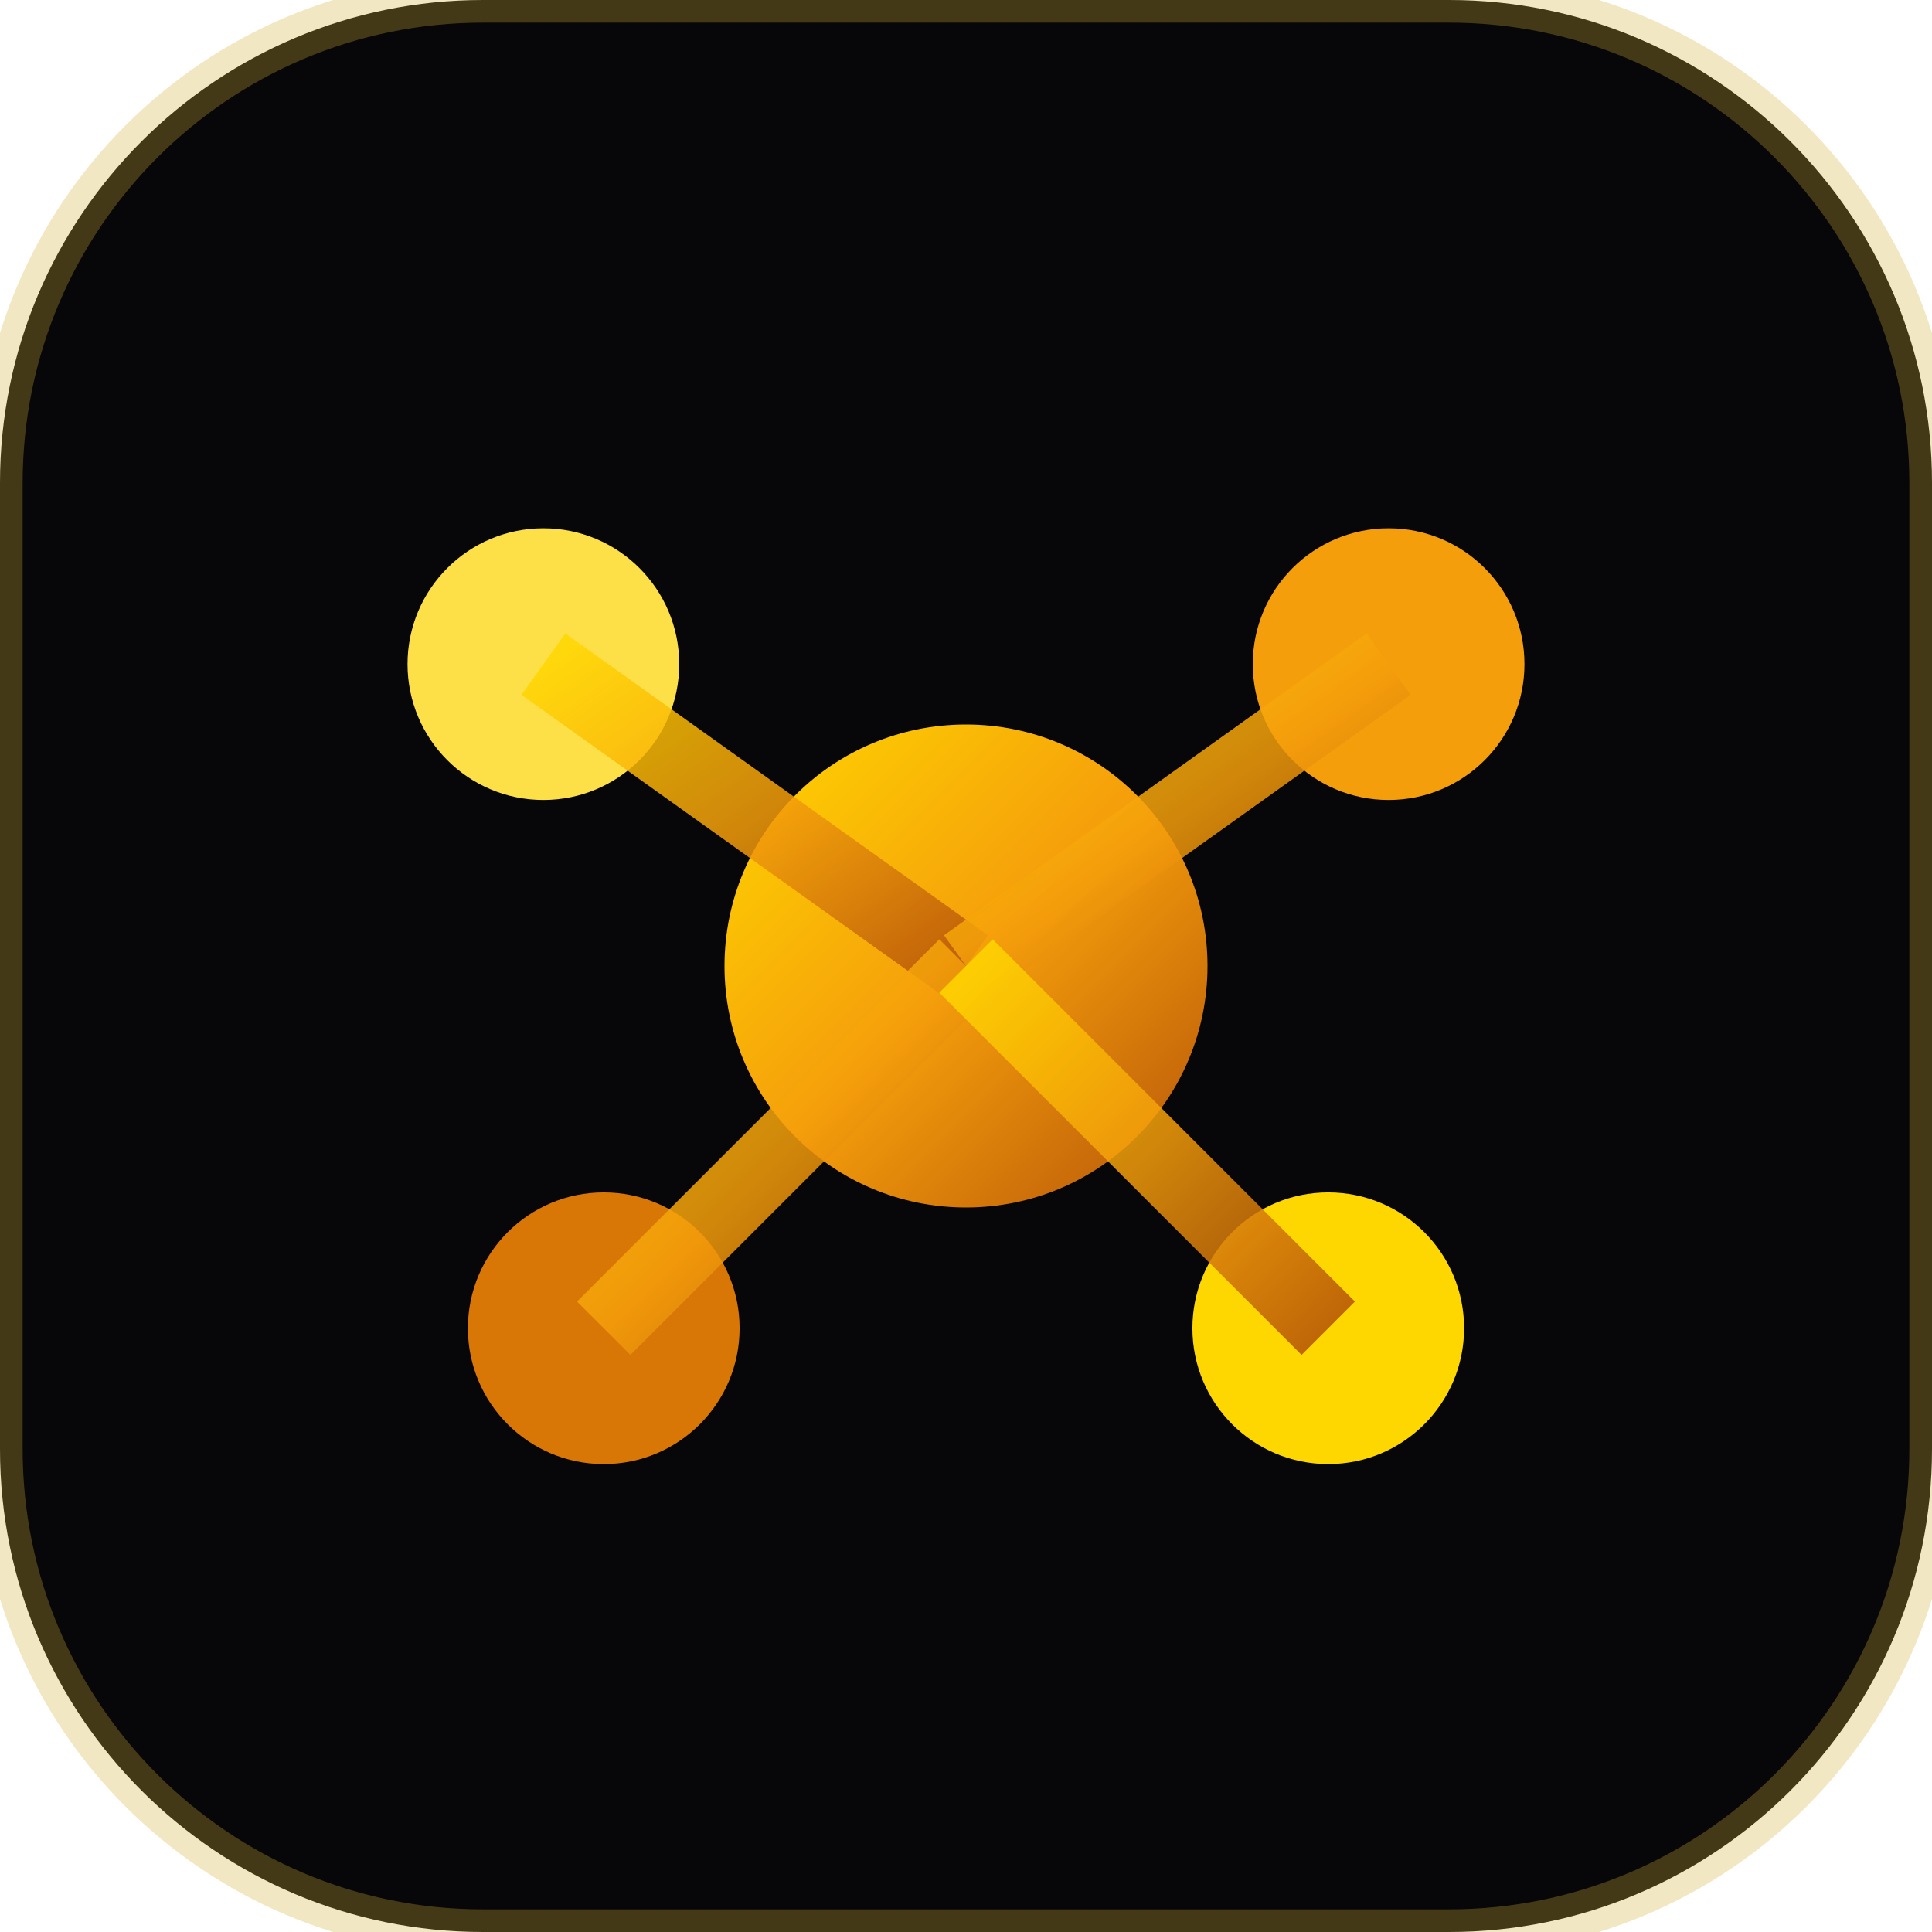
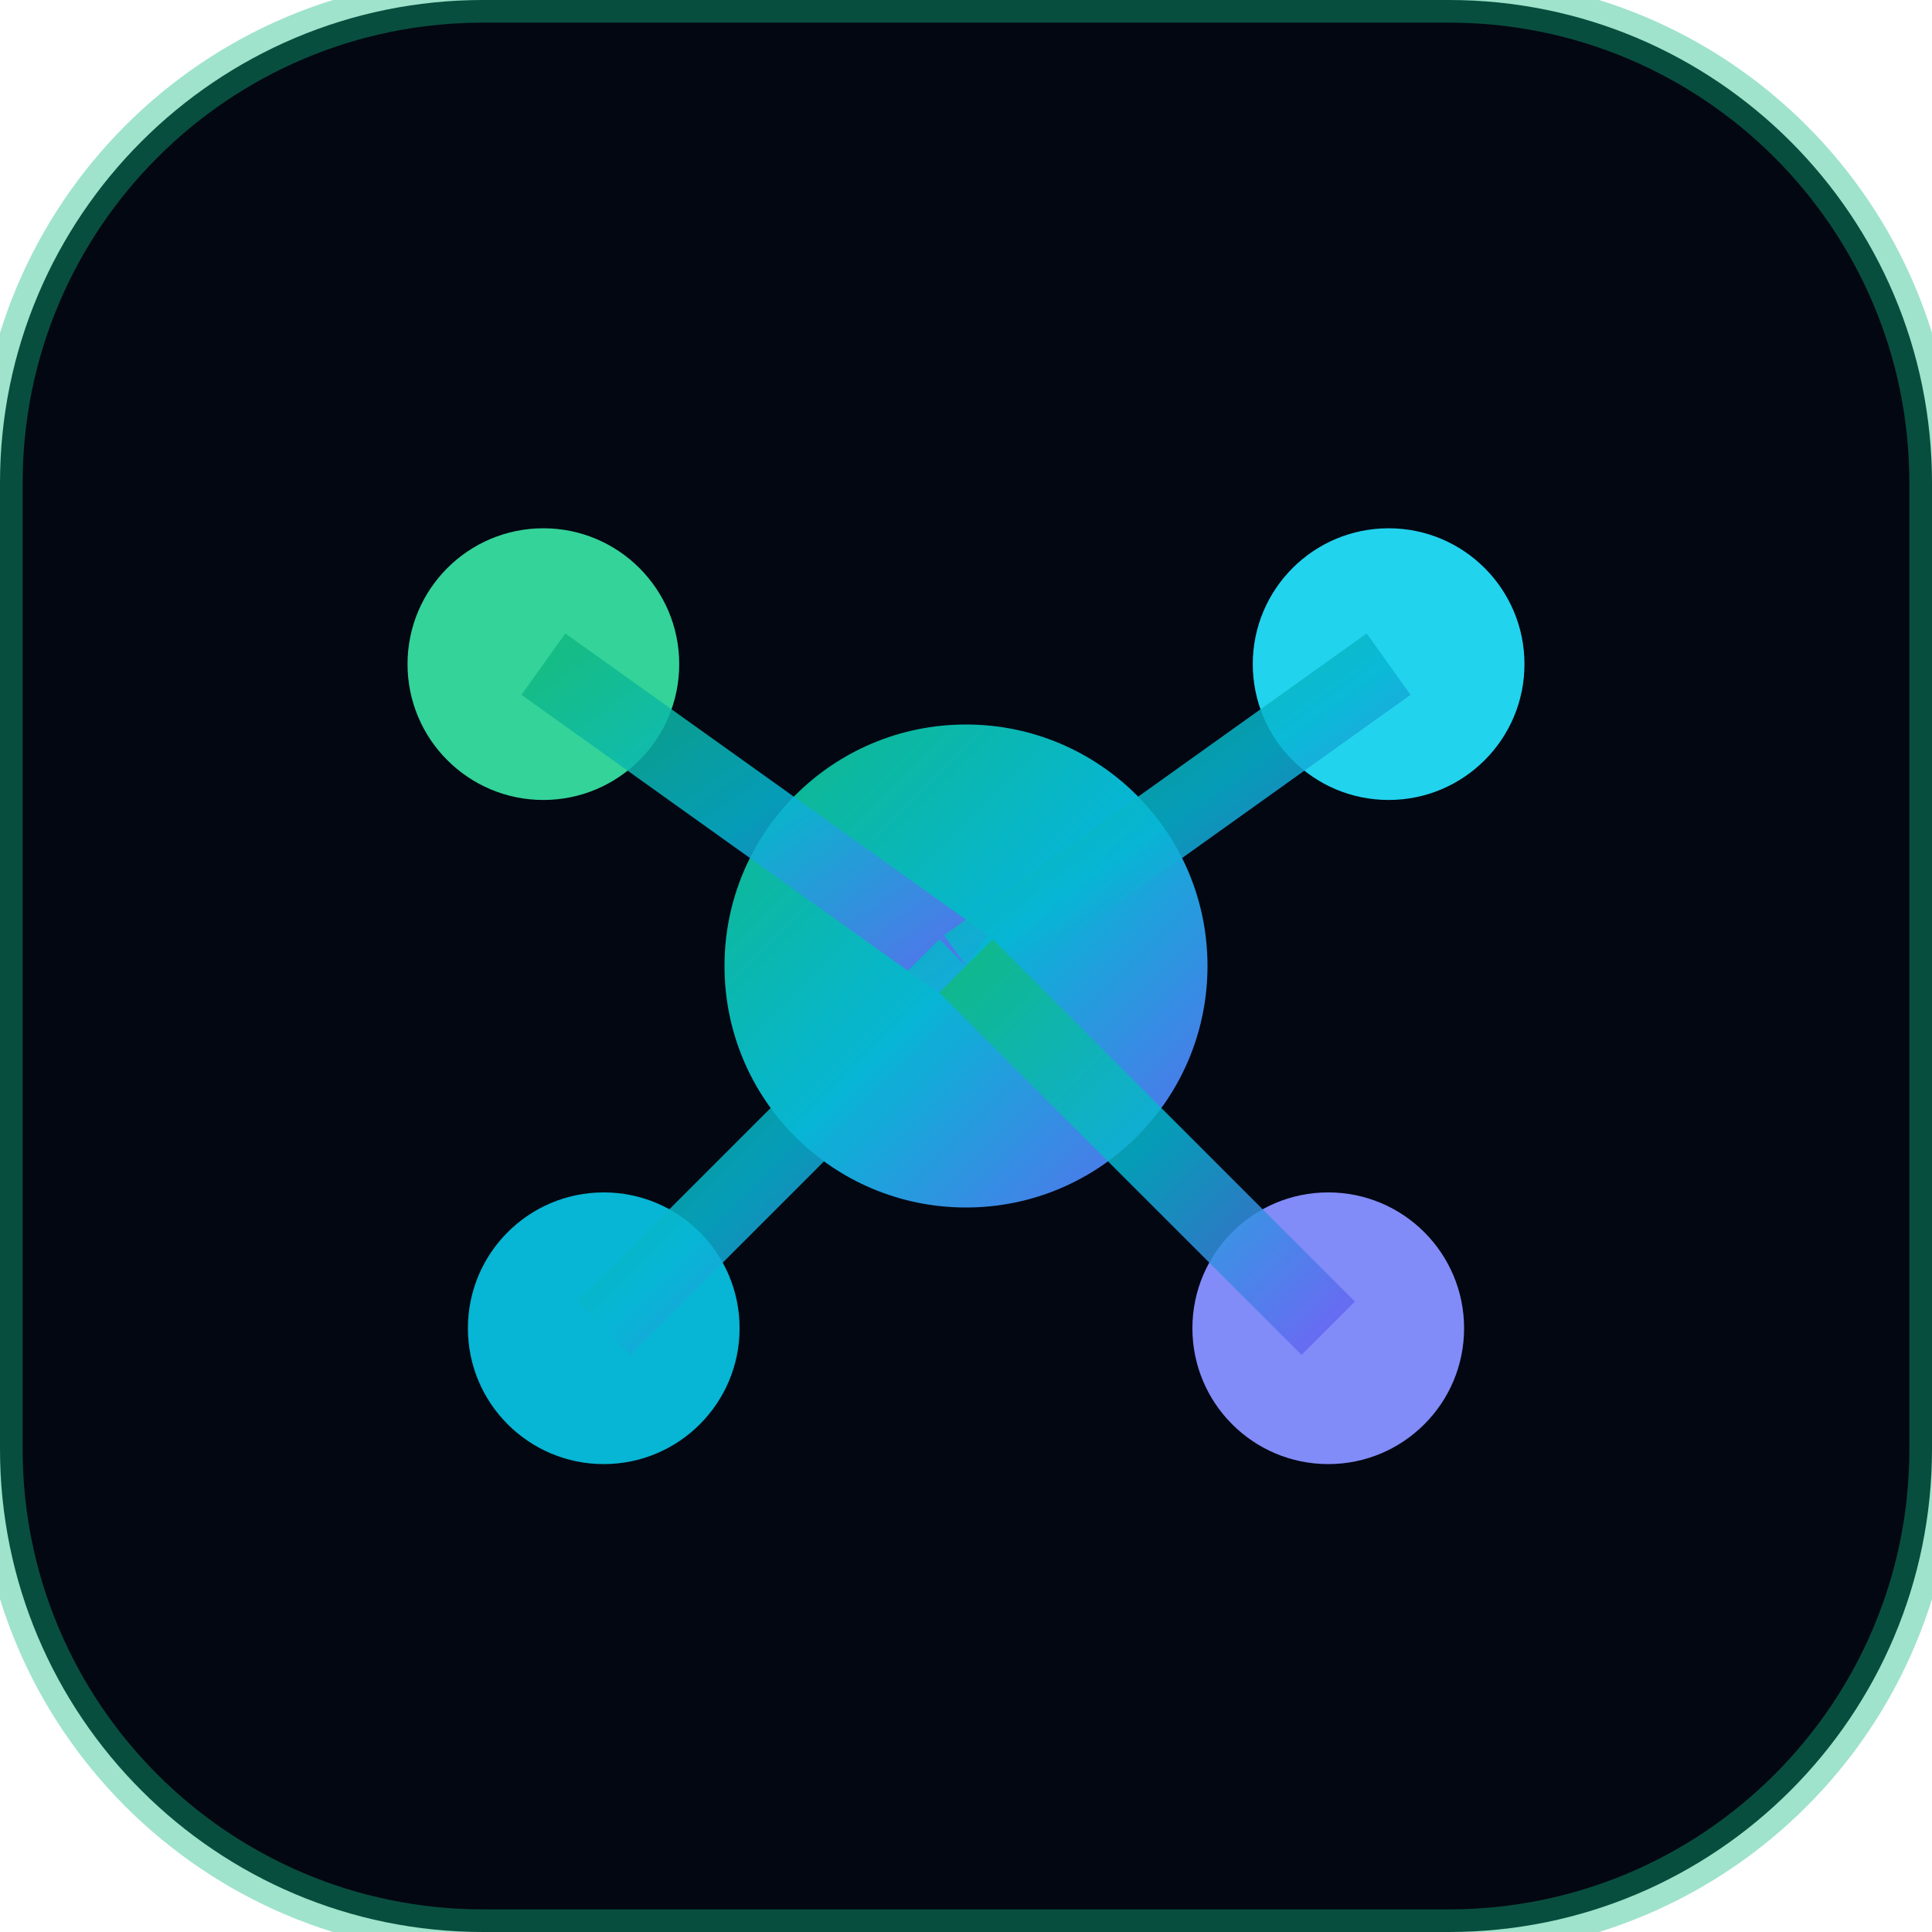
<svg xmlns="http://www.w3.org/2000/svg" viewBox="0 0 64 64">
  <defs>
-     <linearGradient id="goldGrad" x1="0%" y1="0%" x2="100%" y2="100%">
-       <stop offset="0%" stop-color="#ffd700" />
-       <stop offset="50%" stop-color="#f59e0b" />
-       <stop offset="100%" stop-color="#b45309" />
+     <linearGradient id="auroraGrad" x1="0%" y1="0%" x2="100%" y2="100%">
+       <stop offset="0%" stop-color="#10b981" />
+       <stop offset="50%" stop-color="#06b6d4" />
+       <stop offset="100%" stop-color="#6366f1" />
    </linearGradient>
  </defs>
-   <rect width="64" height="64" rx="16" fill="#070709" stroke="#d4af37" stroke-width="1.5" stroke-opacity="0.3" />
-   <circle cx="32" cy="32" r="8" fill="url(#goldGrad)" />
-   <circle cx="18" cy="22" r="4.5" fill="#fde047" />
-   <circle cx="46" cy="22" r="4.5" fill="#f59e0b" />
-   <circle cx="20" cy="44" r="4.5" fill="#d97706" />
-   <circle cx="44" cy="44" r="4.5" fill="#ffd700" />
-   <line x1="32" y1="32" x2="18" y2="22" stroke="url(#goldGrad)" stroke-width="2.5" opacity="0.85" />
-   <line x1="32" y1="32" x2="46" y2="22" stroke="url(#goldGrad)" stroke-width="2.5" opacity="0.85" />
-   <line x1="32" y1="32" x2="20" y2="44" stroke="url(#goldGrad)" stroke-width="2.5" opacity="0.85" />
-   <line x1="32" y1="32" x2="44" y2="44" stroke="url(#goldGrad)" stroke-width="2.5" opacity="0.85" />
+   <rect width="64" height="64" rx="16" fill="#030712" stroke="#10b981" stroke-width="1.5" stroke-opacity="0.4" />
+   <circle cx="32" cy="32" r="8" fill="url(#auroraGrad)" />
+   <circle cx="18" cy="22" r="4.5" fill="#34d399" />
+   <circle cx="46" cy="22" r="4.5" fill="#22d3ee" />
+   <circle cx="20" cy="44" r="4.5" fill="#06b6d4" />
+   <circle cx="44" cy="44" r="4.5" fill="#818cf8" />
+   <line x1="32" y1="32" x2="18" y2="22" stroke="url(#auroraGrad)" stroke-width="2.5" opacity="0.85" />
+   <line x1="32" y1="32" x2="46" y2="22" stroke="url(#auroraGrad)" stroke-width="2.5" opacity="0.85" />
+   <line x1="32" y1="32" x2="20" y2="44" stroke="url(#auroraGrad)" stroke-width="2.5" opacity="0.85" />
+   <line x1="32" y1="32" x2="44" y2="44" stroke="url(#auroraGrad)" stroke-width="2.5" opacity="0.85" />
</svg>
